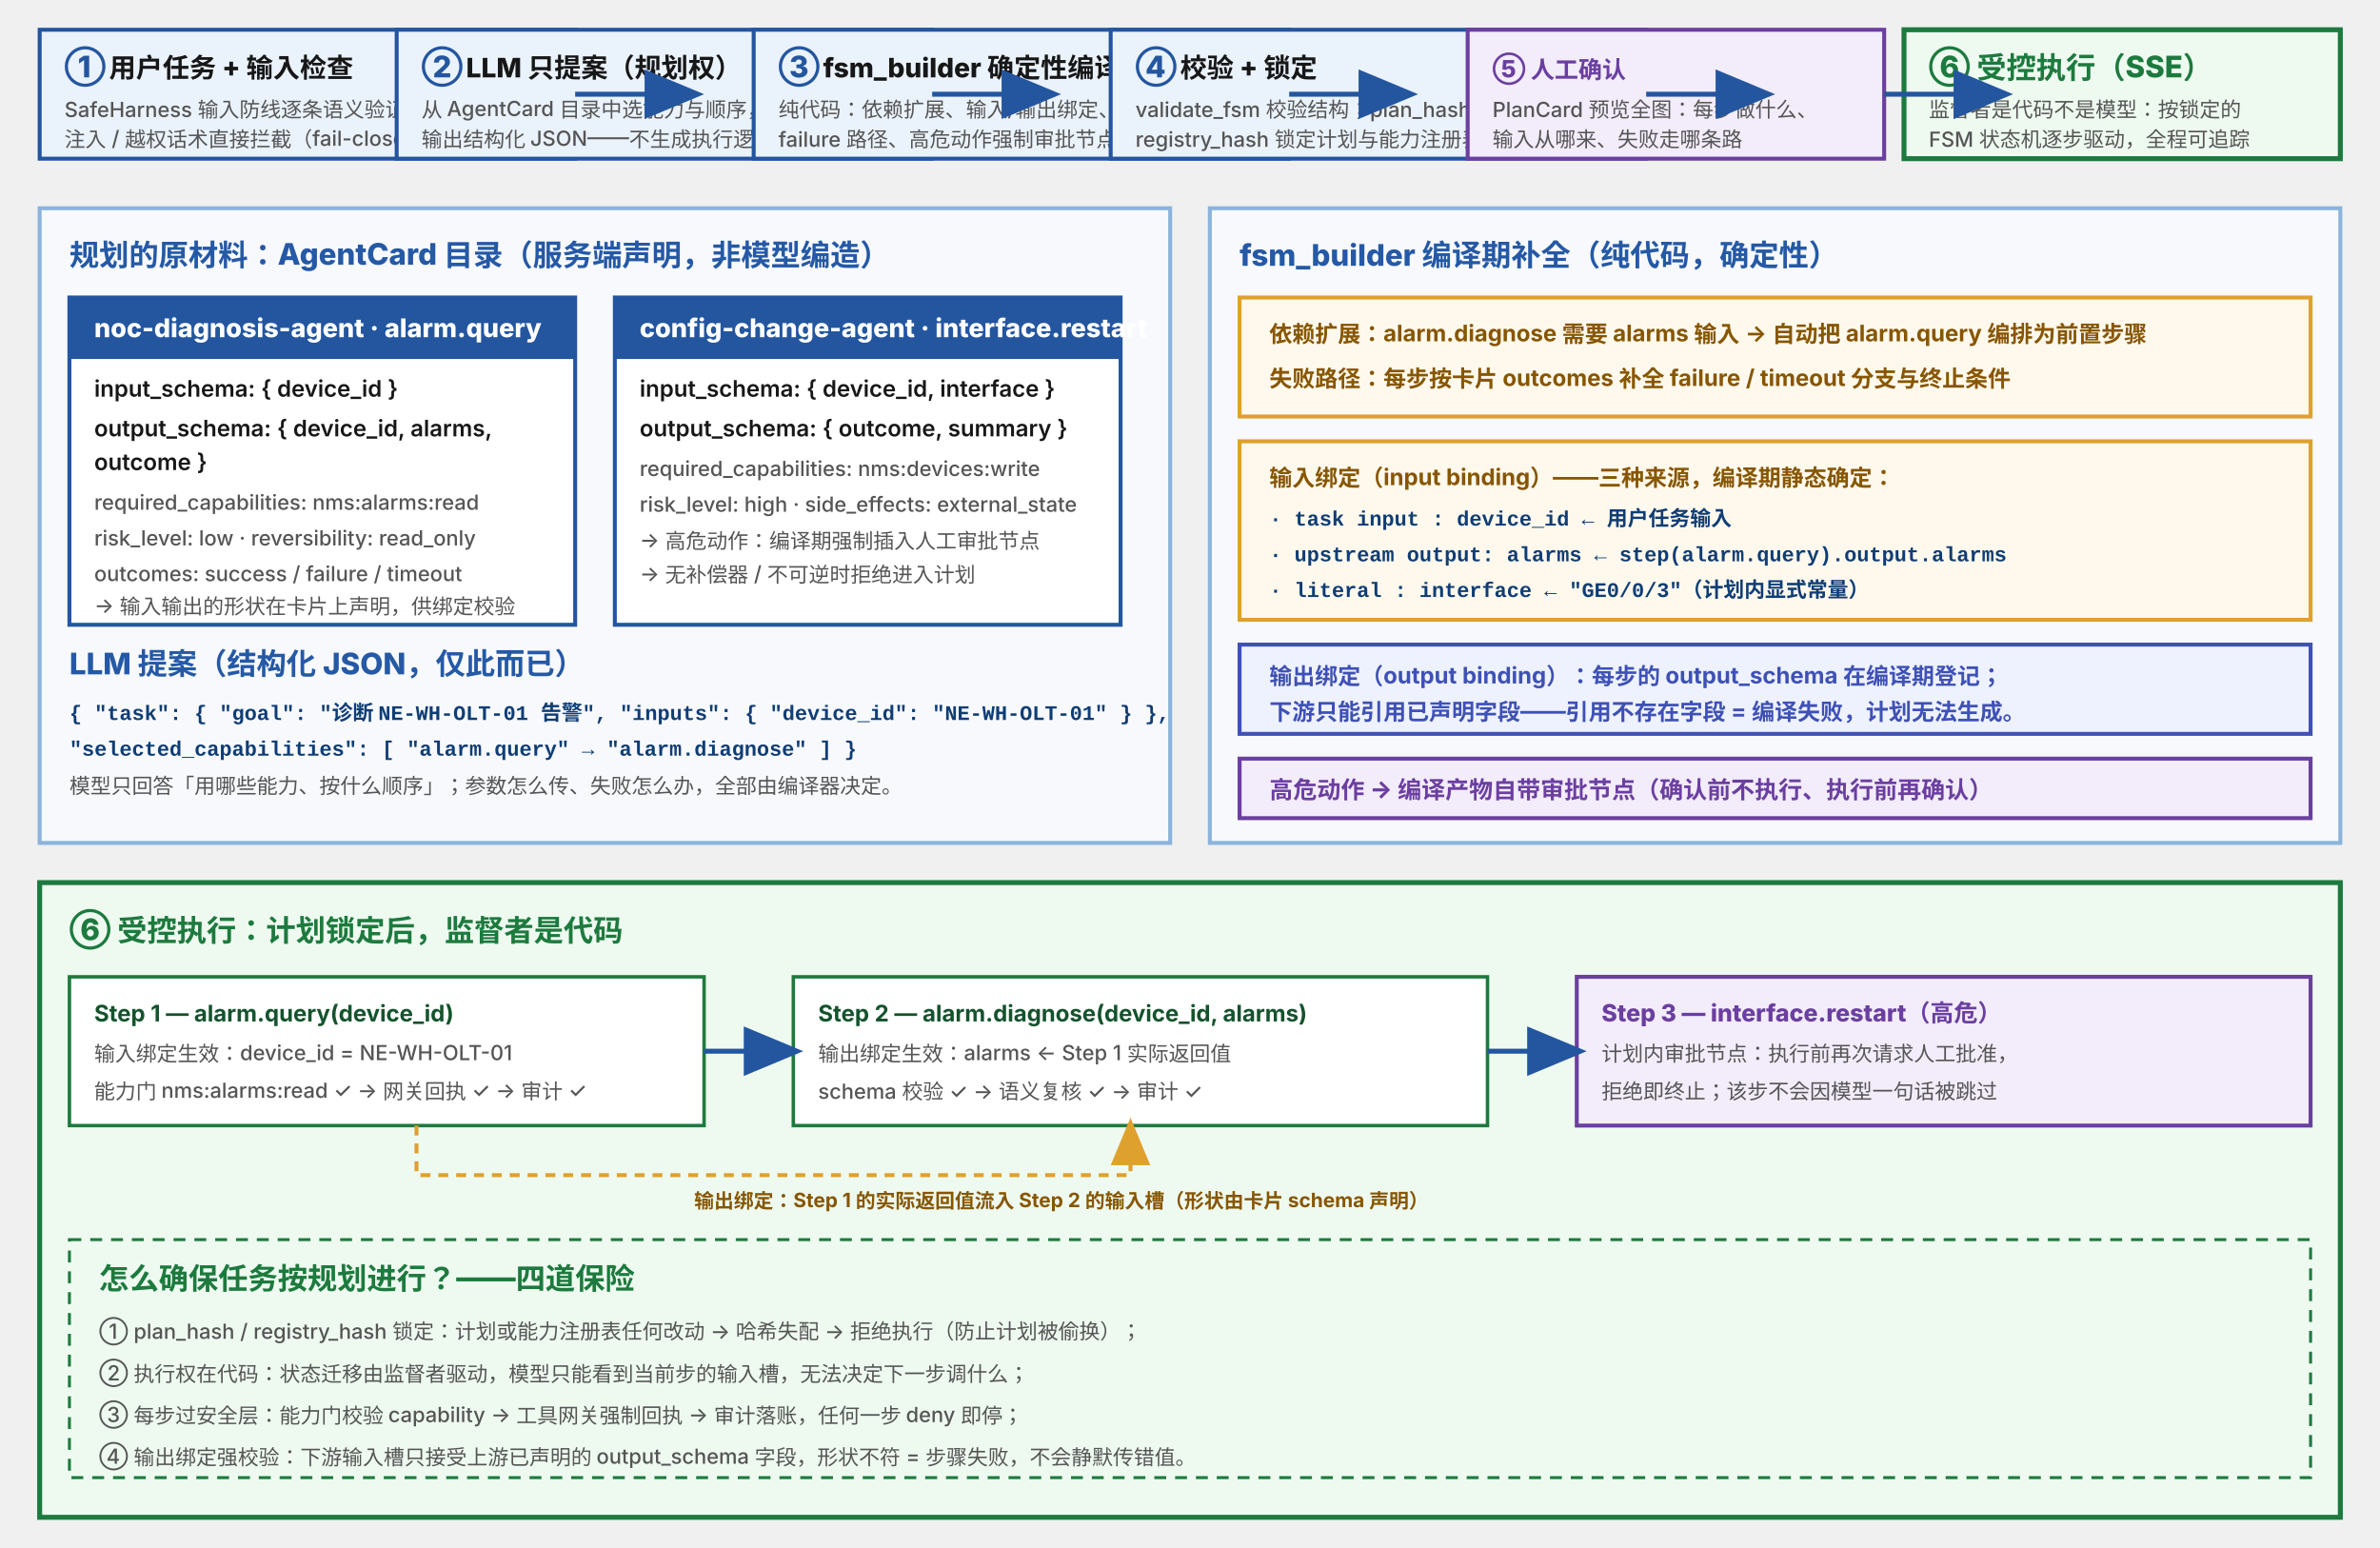
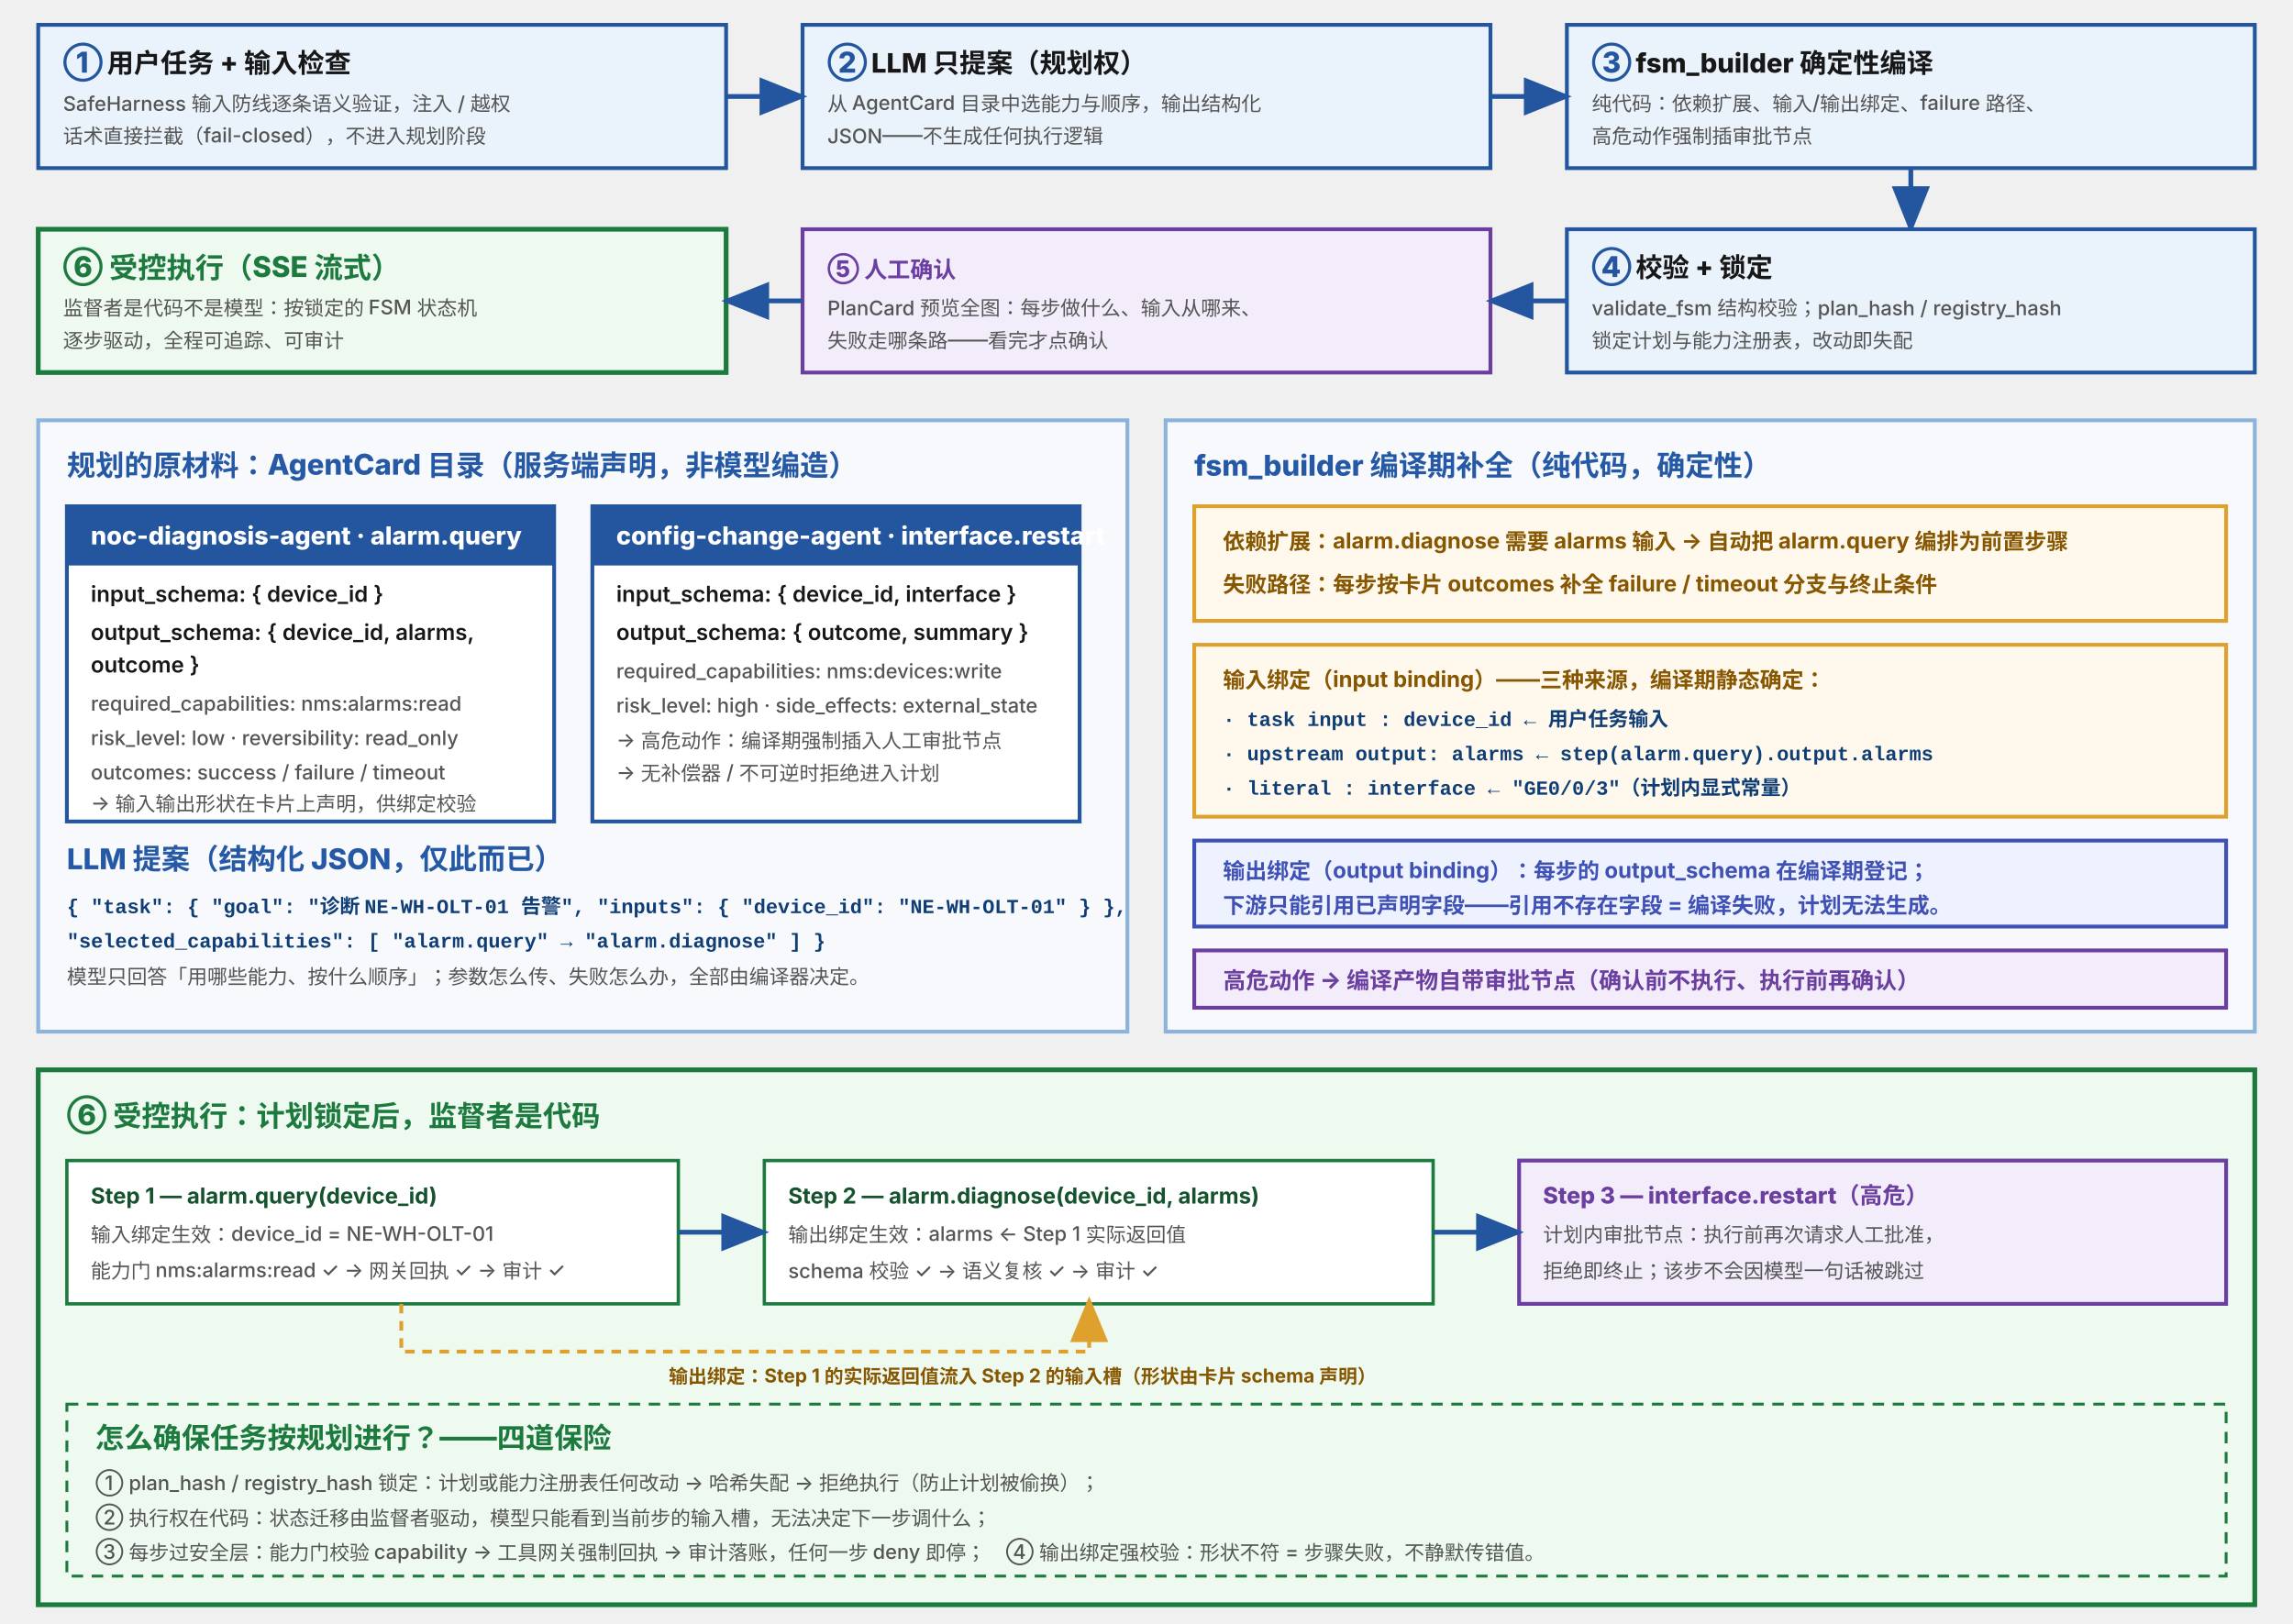
- <svg xmlns="http://www.w3.org/2000/svg" viewBox="0 0 2400 1560" role="img" aria-labelledby="title desc">
+ <svg xmlns="http://www.w3.org/2000/svg" viewBox="0 0 2400 1700" role="img" aria-labelledby="title desc">
  <defs>
    <style>
      text { font-family: "Microsoft YaHei", "PingFang SC", Inter, "Segoe UI", Arial, sans-serif; }
      .step { fill: #eaf2fb; stroke: #24569f; stroke-width: 4; }
      .step-num { fill: #24569f; font-size: 30px; font-weight: 800; }
-       .step-title { fill: #171717; font-size: 27px; font-weight: 800; }
+       .step-title { fill: #171717; font-size: 28px; font-weight: 800; }
      .step-sub { fill: #555; font-size: 21px; font-weight: 500; }
      .flow-arrow { stroke: #24569f; stroke-width: 5; fill: none; marker-end: url(#arrow-blue); }
      .panel { fill: #f7f9fc; stroke: #8bb3dc; stroke-width: 4; }
      .panel-title { fill: #2559a5; font-size: 30px; font-weight: 800; }
      .card { fill: #fff; stroke: #24569f; stroke-width: 4; }
      .card-head { fill: #24569f; }
      .card-head-text { fill: #fff; font-size: 26px; font-weight: 800; }
      .card-text { fill: #171717; font-size: 23px; font-weight: 600; }
      .card-sub { fill: #555; font-size: 21px; font-weight: 500; }
      .mono { fill: #0f3d75; font-size: 21px; font-family: Consolas, "Courier New", monospace; font-weight: 600; }
      .safe { fill: #fdf1f0; stroke: #c40000; stroke-width: 4; }
      .safe-text { fill: #c40000; font-size: 24px; font-weight: 800; }
      .safe-sub { fill: #555; font-size: 21px; font-weight: 500; }
      .bind { fill: #fff9ed; stroke: #dfa12d; stroke-width: 4; }
      .bind-text { fill: #875600; font-size: 23px; font-weight: 700; }
      .approve { fill: #f3ecfb; stroke: #6b3fa0; stroke-width: 4; }
      .approve-text { fill: #6b3fa0; font-size: 24px; font-weight: 800; }
      .exec { fill: #eefaf0; stroke: #1d7a3e; stroke-width: 5; }
      .exec-title { fill: #1d7a3e; font-size: 30px; font-weight: 800; }
      .exec-step { fill: #fff; stroke: #1d7a3e; stroke-width: 3.5; }
      .exec-step-text { fill: #14532d; font-size: 23px; font-weight: 700; }
      .exec-sub { fill: #555; font-size: 21px; font-weight: 500; }
      .bindline { stroke: #dfa12d; stroke-width: 4; stroke-dasharray: 10 8; fill: none; marker-end: url(#arrow-gold); }
      .bindline-label { fill: #875600; font-size: 20px; font-weight: 700; }
      .lock { fill: #eef2ff; stroke: #3f51b5; stroke-width: 4; }
      .lock-text { fill: #3f51b5; font-size: 23px; font-weight: 700; }
    </style>
-     <marker id="arrow-blue" markerWidth="12" markerHeight="10" refX="10" refY="5" orient="auto">
-       <path d="M0,0 L12,5 L0,10 z" fill="#24569f" />
+     <marker id="arrow-blue" markerWidth="10" markerHeight="8" refX="9" refY="4" orient="auto">
+       <path d="M0,0 L10,4 L0,8 z" fill="#24569f" />
    </marker>
    <marker id="arrow-gold" markerWidth="12" markerHeight="10" refX="10" refY="5" orient="auto">
      <path d="M0,0 L12,5 L0,10 z" fill="#dfa12d" />
    </marker>
  </defs>
-   <rect x="40" y="30" width="540" height="130" class="step" />
-   <text x="65" y="78" class="step-num">①</text>
-   <text x="110" y="78" class="step-title">用户任务 + 输入检查</text>
-   <text x="65" y="118" class="step-sub">SafeHarness 输入防线逐条语义验证，</text>
-   <text x="65" y="148" class="step-sub">注入 / 越权话术直接拦截（fail-closed）</text>
-   <rect x="400" y="30" width="540" height="130" class="step" />
-   <text x="425" y="78" class="step-num">②</text>
-   <text x="470" y="78" class="step-title">LLM 只提案（规划权）</text>
-   <text x="425" y="118" class="step-sub">从 AgentCard 目录中选能力与顺序，</text>
-   <text x="425" y="148" class="step-sub">输出结构化 JSON——不生成执行逻辑</text>
-   <rect x="760" y="30" width="540" height="130" class="step" />
-   <text x="785" y="78" class="step-num">③</text>
-   <text x="830" y="78" class="step-title">fsm_builder 确定性编译</text>
-   <text x="785" y="118" class="step-sub">纯代码：依赖扩展、输入/输出绑定、</text>
-   <text x="785" y="148" class="step-sub">failure 路径、高危动作强制审批节点</text>
-   <rect x="1120" y="30" width="540" height="130" class="step" />
-   <text x="1145" y="78" class="step-num">④</text>
-   <text x="1190" y="78" class="step-title">校验 + 锁定</text>
-   <text x="1145" y="118" class="step-sub">validate_fsm 校验结构；plan_hash /</text>
-   <text x="1145" y="148" class="step-sub">registry_hash 锁定计划与能力注册表</text>
-   <rect x="1480" y="30" width="420" height="130" class="approve" />
-   <text x="1505" y="78" class="approve-text">⑤ 人工确认</text>
-   <text x="1505" y="118" class="step-sub">PlanCard 预览全图：每步做什么、</text>
-   <text x="1505" y="148" class="step-sub">输入从哪来、失败走哪条路</text>
-   <rect x="1920" y="30" width="440" height="130" class="exec" />
-   <text x="1945" y="78" class="exec-title">⑥ 受控执行（SSE）</text>
-   <text x="1945" y="118" class="step-sub">监督者是代码不是模型：按锁定的</text>
-   <text x="1945" y="148" class="step-sub">FSM 状态机逐步驱动，全程可追踪</text>
-   <path d="M 580 95 L 700 95" class="flow-arrow" />
-   <path d="M 940 95 L 1060 95" class="flow-arrow" />
-   <path d="M 1300 95 L 1420 95" class="flow-arrow" />
-   <path d="M 1660 95 L 1780 95" class="flow-arrow" />
-   <path d="M 1900 95 L 2020 95" class="flow-arrow" />
-   <rect x="40" y="210" width="1140" height="640" class="panel" />
-   <text x="70" y="268" class="panel-title">规划的原材料：AgentCard 目录（服务端声明，非模型编造）</text>
-   <rect x="70" y="300" width="510" height="330" class="card" />
-   <rect x="70" y="300" width="510" height="62" class="card-head" />
-   <text x="95" y="340" class="card-head-text">noc-diagnosis-agent · alarm.query</text>
-   <text x="95" y="400" class="card-text">input_schema:  { device_id }</text>
-   <text x="95" y="440" class="card-text">output_schema: { device_id, alarms,</text>
-   <text x="95" y="474" class="card-text">                 outcome }</text>
-   <text x="95" y="514" class="card-sub">required_capabilities: nms:alarms:read</text>
-   <text x="95" y="550" class="card-sub">risk_level: low · reversibility: read_only</text>
-   <text x="95" y="586" class="card-sub">outcomes: success / failure / timeout</text>
-   <text x="95" y="618" class="card-sub">→ 输入输出的形状在卡片上声明，供绑定校验</text>
-   <rect x="620" y="300" width="510" height="330" class="card" />
-   <rect x="620" y="300" width="510" height="62" class="card-head" />
-   <text x="645" y="340" class="card-head-text">config-change-agent · interface.restart</text>
-   <text x="645" y="400" class="card-text">input_schema:  { device_id, interface }</text>
-   <text x="645" y="440" class="card-text">output_schema: { outcome, summary }</text>
-   <text x="645" y="480" class="card-sub">required_capabilities: nms:devices:write</text>
-   <text x="645" y="516" class="card-sub">risk_level: high · side_effects: external_state</text>
-   <text x="645" y="552" class="card-sub">→ 高危动作：编译期强制插入人工审批节点</text>
-   <text x="645" y="586" class="card-sub">→ 无补偿器 / 不可逆时拒绝进入计划</text>
-   <text x="70" y="680" class="panel-title">LLM 提案（结构化 JSON，仅此而已）</text>
-   <text x="70" y="726" class="mono">{ "task": { "goal": "诊断 NE-WH-OLT-01 告警", "inputs": { "device_id": "NE-WH-OLT-01" } },</text>
-   <text x="70" y="762" class="mono">  "selected_capabilities": [ "alarm.query" → "alarm.diagnose" ]  }</text>
-   <text x="70" y="800" class="step-sub">模型只回答「用哪些能力、按什么顺序」；参数怎么传、失败怎么办，全部由编译器决定。</text>
-   <rect x="1220" y="210" width="1140" height="640" class="panel" />
-   <text x="1250" y="268" class="panel-title">fsm_builder 编译期补全（纯代码，确定性）</text>
-   <rect x="1250" y="300" width="1080" height="120" class="bind" />
-   <text x="1280" y="345" class="bind-text">依赖扩展：alarm.diagnose 需要 alarms 输入 → 自动把 alarm.query 编排为前置步骤</text>
-   <text x="1280" y="390" class="bind-text">失败路径：每步按卡片 outcomes 补全 failure / timeout 分支与终止条件</text>
-   <rect x="1250" y="445" width="1080" height="180" class="bind" />
-   <text x="1280" y="490" class="bind-text">输入绑定（input binding）——三种来源，编译期静态确定：</text>
-   <text x="1280" y="530" class="mono">· task input     : device_id ← 用户任务输入</text>
-   <text x="1280" y="566" class="mono">· upstream output: alarms    ← step(alarm.query).output.alarms</text>
-   <text x="1280" y="602" class="mono">· literal        : interface ← "GE0/0/3"（计划内显式常量）</text>
-   <rect x="1250" y="650" width="1080" height="90" class="lock" />
-   <text x="1280" y="690" class="lock-text">输出绑定（output binding）：每步的 output_schema 在编译期登记；</text>
-   <text x="1280" y="726" class="lock-text">下游只能引用已声明字段——引用不存在字段 = 编译失败，计划无法生成。</text>
-   <rect x="1250" y="765" width="1080" height="60" class="approve" />
-   <text x="1280" y="805" class="approve-text">高危动作 → 编译产物自带审批节点（确认前不执行、执行前再确认）</text>
-   <rect x="40" y="890" width="2320" height="640" class="exec" />
-   <text x="70" y="948" class="exec-title">⑥ 受控执行：计划锁定后，监督者是代码</text>
-   <rect x="70" y="985" width="640" height="150" class="exec-step" />
-   <text x="95" y="1030" class="exec-step-text">Step 1 — alarm.query(device_id)</text>
-   <text x="95" y="1070" class="exec-sub">输入绑定生效：device_id = NE-WH-OLT-01</text>
-   <text x="95" y="1108" class="exec-sub">能力门 nms:alarms:read ✓ → 网关回执 ✓ → 审计 ✓</text>
-   <rect x="800" y="985" width="700" height="150" class="exec-step" />
-   <text x="825" y="1030" class="exec-step-text">Step 2 — alarm.diagnose(device_id, alarms)</text>
-   <text x="825" y="1070" class="exec-sub">输出绑定生效：alarms ← Step 1 实际返回值</text>
-   <text x="825" y="1108" class="exec-sub">schema 校验 ✓ → 语义复核 ✓ → 审计 ✓</text>
-   <rect x="1590" y="985" width="740" height="150" class="approve" />
-   <text x="1615" y="1030" class="approve-text">Step 3 — interface.restart（高危）</text>
-   <text x="1615" y="1070" class="step-sub">计划内审批节点：执行前再次请求人工批准，</text>
-   <text x="1615" y="1108" class="step-sub">拒绝即终止；该步不会因模型一句话被跳过</text>
-   <path d="M 710 1060 L 800 1060" class="flow-arrow" />
-   <path d="M 1500 1060 L 1590 1060" class="flow-arrow" />
-   <path d="M 420 1135 L 420 1185 L 1140 1185 L 1140 1135" class="bindline" />
-   <text x="700" y="1218" class="bindline-label">输出绑定：Step 1 的实际返回值流入 Step 2 的输入槽（形状由卡片 schema 声明）</text>
-   <rect x="70" y="1250" width="2260" height="240" fill="none" stroke="#1d7a3e" stroke-width="3" stroke-dasharray="12 9" />
-   <text x="100" y="1300" class="exec-title">怎么确保任务按规划进行？——四道保险</text>
-   <text x="100" y="1350" class="exec-sub">① plan_hash / registry_hash 锁定：计划或能力注册表任何改动 → 哈希失配 → 拒绝执行（防止计划被偷换）；</text>
-   <text x="100" y="1392" class="exec-sub">② 执行权在代码：状态迁移由监督者驱动，模型只能看到当前步的输入槽，无法决定下一步调什么；</text>
-   <text x="100" y="1434" class="exec-sub">③ 每步过安全层：能力门校验 capability → 工具网关强制回执 → 审计落账，任何一步 deny 即停；</text>
-   <text x="100" y="1476" class="exec-sub">④ 输出绑定强校验：下游输入槽只接受上游已声明的 output_schema 字段，形状不符 = 步骤失败，不会静默传错值。</text>
+   <rect x="40" y="26" width="720" height="150" class="step" />
+   <text x="66" y="76" class="step-num">①</text>
+   <text x="112" y="76" class="step-title">用户任务 + 输入检查</text>
+   <text x="66" y="116" class="step-sub">SafeHarness 输入防线逐条语义验证，注入 / 越权</text>
+   <text x="66" y="150" class="step-sub">话术直接拦截（fail-closed），不进入规划阶段</text>
+   <rect x="840" y="26" width="720" height="150" class="step" />
+   <text x="866" y="76" class="step-num">②</text>
+   <text x="912" y="76" class="step-title">LLM 只提案（规划权）</text>
+   <text x="866" y="116" class="step-sub">从 AgentCard 目录中选能力与顺序，输出结构化</text>
+   <text x="866" y="150" class="step-sub">JSON——不生成任何执行逻辑</text>
+   <rect x="1640" y="26" width="720" height="150" class="step" />
+   <text x="1666" y="76" class="step-num">③</text>
+   <text x="1712" y="76" class="step-title">fsm_builder 确定性编译</text>
+   <text x="1666" y="116" class="step-sub">纯代码：依赖扩展、输入/输出绑定、failure 路径、</text>
+   <text x="1666" y="150" class="step-sub">高危动作强制插审批节点</text>
+   <path d="M 760 101 L 840 101" class="flow-arrow" />
+   <path d="M 1560 101 L 1640 101" class="flow-arrow" />
+   <path d="M 2000 176 L 2000 240" class="flow-arrow" />
+   <rect x="1640" y="240" width="720" height="150" class="step" />
+   <text x="1666" y="290" class="step-num">④</text>
+   <text x="1712" y="290" class="step-title">校验 + 锁定</text>
+   <text x="1666" y="330" class="step-sub">validate_fsm 结构校验；plan_hash / registry_hash</text>
+   <text x="1666" y="364" class="step-sub">锁定计划与能力注册表，改动即失配</text>
+   <rect x="840" y="240" width="720" height="150" class="approve" />
+   <text x="866" y="290" class="approve-text">⑤ 人工确认</text>
+   <text x="866" y="330" class="step-sub">PlanCard 预览全图：每步做什么、输入从哪来、</text>
+   <text x="866" y="364" class="step-sub">失败走哪条路——看完才点确认</text>
+   <rect x="40" y="240" width="720" height="150" class="exec" />
+   <text x="66" y="290" class="exec-title">⑥ 受控执行（SSE 流式）</text>
+   <text x="66" y="330" class="step-sub">监督者是代码不是模型：按锁定的 FSM 状态机</text>
+   <text x="66" y="364" class="step-sub">逐步驱动，全程可追踪、可审计</text>
+   <path d="M 1640 315 L 1560 315" class="flow-arrow" />
+   <path d="M 840 315 L 760 315" class="flow-arrow" />
+   <rect x="40" y="440" width="1140" height="640" class="panel" />
+   <text x="70" y="498" class="panel-title">规划的原材料：AgentCard 目录（服务端声明，非模型编造）</text>
+   <rect x="70" y="530" width="510" height="330" class="card" />
+   <rect x="70" y="530" width="510" height="62" class="card-head" />
+   <text x="95" y="570" class="card-head-text">noc-diagnosis-agent · alarm.query</text>
+   <text x="95" y="630" class="card-text">input_schema:  { device_id }</text>
+   <text x="95" y="670" class="card-text">output_schema: { device_id, alarms,</text>
+   <text x="95" y="704" class="card-text">                 outcome }</text>
+   <text x="95" y="744" class="card-sub">required_capabilities: nms:alarms:read</text>
+   <text x="95" y="780" class="card-sub">risk_level: low · reversibility: read_only</text>
+   <text x="95" y="816" class="card-sub">outcomes: success / failure / timeout</text>
+   <text x="95" y="848" class="card-sub">→ 输入输出形状在卡片上声明，供绑定校验</text>
+   <rect x="620" y="530" width="510" height="330" class="card" />
+   <rect x="620" y="530" width="510" height="62" class="card-head" />
+   <text x="645" y="570" class="card-head-text">config-change-agent · interface.restart</text>
+   <text x="645" y="630" class="card-text">input_schema:  { device_id, interface }</text>
+   <text x="645" y="670" class="card-text">output_schema: { outcome, summary }</text>
+   <text x="645" y="710" class="card-sub">required_capabilities: nms:devices:write</text>
+   <text x="645" y="746" class="card-sub">risk_level: high · side_effects: external_state</text>
+   <text x="645" y="782" class="card-sub">→ 高危动作：编译期强制插入人工审批节点</text>
+   <text x="645" y="816" class="card-sub">→ 无补偿器 / 不可逆时拒绝进入计划</text>
+   <text x="70" y="910" class="panel-title">LLM 提案（结构化 JSON，仅此而已）</text>
+   <text x="70" y="956" class="mono">{ "task": { "goal": "诊断 NE-WH-OLT-01 告警", "inputs": { "device_id": "NE-WH-OLT-01" } },</text>
+   <text x="70" y="992" class="mono">  "selected_capabilities": [ "alarm.query" → "alarm.diagnose" ]  }</text>
+   <text x="70" y="1030" class="step-sub">模型只回答「用哪些能力、按什么顺序」；参数怎么传、失败怎么办，全部由编译器决定。</text>
+   <rect x="1220" y="440" width="1140" height="640" class="panel" />
+   <text x="1250" y="498" class="panel-title">fsm_builder 编译期补全（纯代码，确定性）</text>
+   <rect x="1250" y="530" width="1080" height="120" class="bind" />
+   <text x="1280" y="575" class="bind-text">依赖扩展：alarm.diagnose 需要 alarms 输入 → 自动把 alarm.query 编排为前置步骤</text>
+   <text x="1280" y="620" class="bind-text">失败路径：每步按卡片 outcomes 补全 failure / timeout 分支与终止条件</text>
+   <rect x="1250" y="675" width="1080" height="180" class="bind" />
+   <text x="1280" y="720" class="bind-text">输入绑定（input binding）——三种来源，编译期静态确定：</text>
+   <text x="1280" y="760" class="mono">· task input     : device_id ← 用户任务输入</text>
+   <text x="1280" y="796" class="mono">· upstream output: alarms    ← step(alarm.query).output.alarms</text>
+   <text x="1280" y="832" class="mono">· literal        : interface ← "GE0/0/3"（计划内显式常量）</text>
+   <rect x="1250" y="880" width="1080" height="90" class="lock" />
+   <text x="1280" y="920" class="lock-text">输出绑定（output binding）：每步的 output_schema 在编译期登记；</text>
+   <text x="1280" y="956" class="lock-text">下游只能引用已声明字段——引用不存在字段 = 编译失败，计划无法生成。</text>
+   <rect x="1250" y="995" width="1080" height="60" class="approve" />
+   <text x="1280" y="1035" class="approve-text">高危动作 → 编译产物自带审批节点（确认前不执行、执行前再确认）</text>
+   <rect x="40" y="1120" width="2320" height="560" class="exec" />
+   <text x="70" y="1178" class="exec-title">⑥ 受控执行：计划锁定后，监督者是代码</text>
+   <rect x="70" y="1215" width="640" height="150" class="exec-step" />
+   <text x="95" y="1260" class="exec-step-text">Step 1 — alarm.query(device_id)</text>
+   <text x="95" y="1300" class="exec-sub">输入绑定生效：device_id = NE-WH-OLT-01</text>
+   <text x="95" y="1338" class="exec-sub">能力门 nms:alarms:read ✓ → 网关回执 ✓ → 审计 ✓</text>
+   <rect x="800" y="1215" width="700" height="150" class="exec-step" />
+   <text x="825" y="1260" class="exec-step-text">Step 2 — alarm.diagnose(device_id, alarms)</text>
+   <text x="825" y="1300" class="exec-sub">输出绑定生效：alarms ← Step 1 实际返回值</text>
+   <text x="825" y="1338" class="exec-sub">schema 校验 ✓ → 语义复核 ✓ → 审计 ✓</text>
+   <rect x="1590" y="1215" width="740" height="150" class="approve" />
+   <text x="1615" y="1260" class="approve-text">Step 3 — interface.restart（高危）</text>
+   <text x="1615" y="1300" class="step-sub">计划内审批节点：执行前再次请求人工批准，</text>
+   <text x="1615" y="1338" class="step-sub">拒绝即终止；该步不会因模型一句话被跳过</text>
+   <path d="M 710 1290 L 800 1290" class="flow-arrow" />
+   <path d="M 1500 1290 L 1590 1290" class="flow-arrow" />
+   <path d="M 420 1365 L 420 1415 L 1140 1415 L 1140 1365" class="bindline" />
+   <text x="700" y="1448" class="bindline-label">输出绑定：Step 1 的实际返回值流入 Step 2 的输入槽（形状由卡片 schema 声明）</text>
+   <rect x="70" y="1470" width="2260" height="180" fill="none" stroke="#1d7a3e" stroke-width="3" stroke-dasharray="12 9" />
+   <text x="100" y="1516" class="exec-title">怎么确保任务按规划进行？——四道保险</text>
+   <text x="100" y="1560" class="exec-sub">① plan_hash / registry_hash 锁定：计划或能力注册表任何改动 → 哈希失配 → 拒绝执行（防止计划被偷换）；</text>
+   <text x="100" y="1596" class="exec-sub">② 执行权在代码：状态迁移由监督者驱动，模型只能看到当前步的输入槽，无法决定下一步调什么；</text>
+   <text x="100" y="1632" class="exec-sub">③ 每步过安全层：能力门校验 capability → 工具网关强制回执 → 审计落账，任何一步 deny 即停；　④ 输出绑定强校验：形状不符 = 步骤失败，不静默传错值。</text>
</svg>
